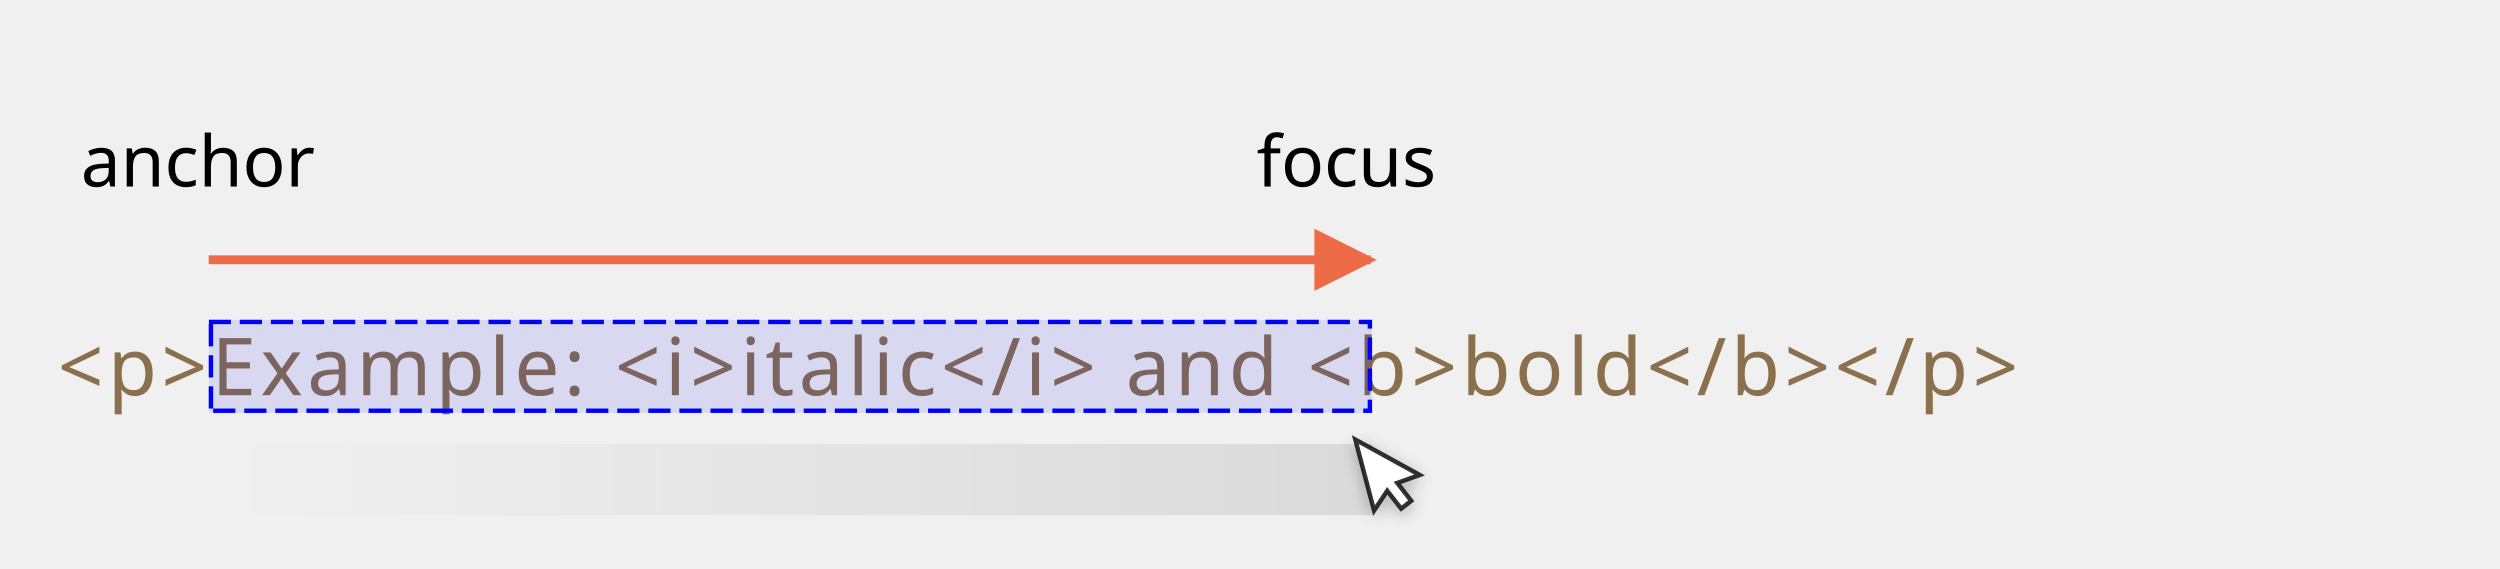
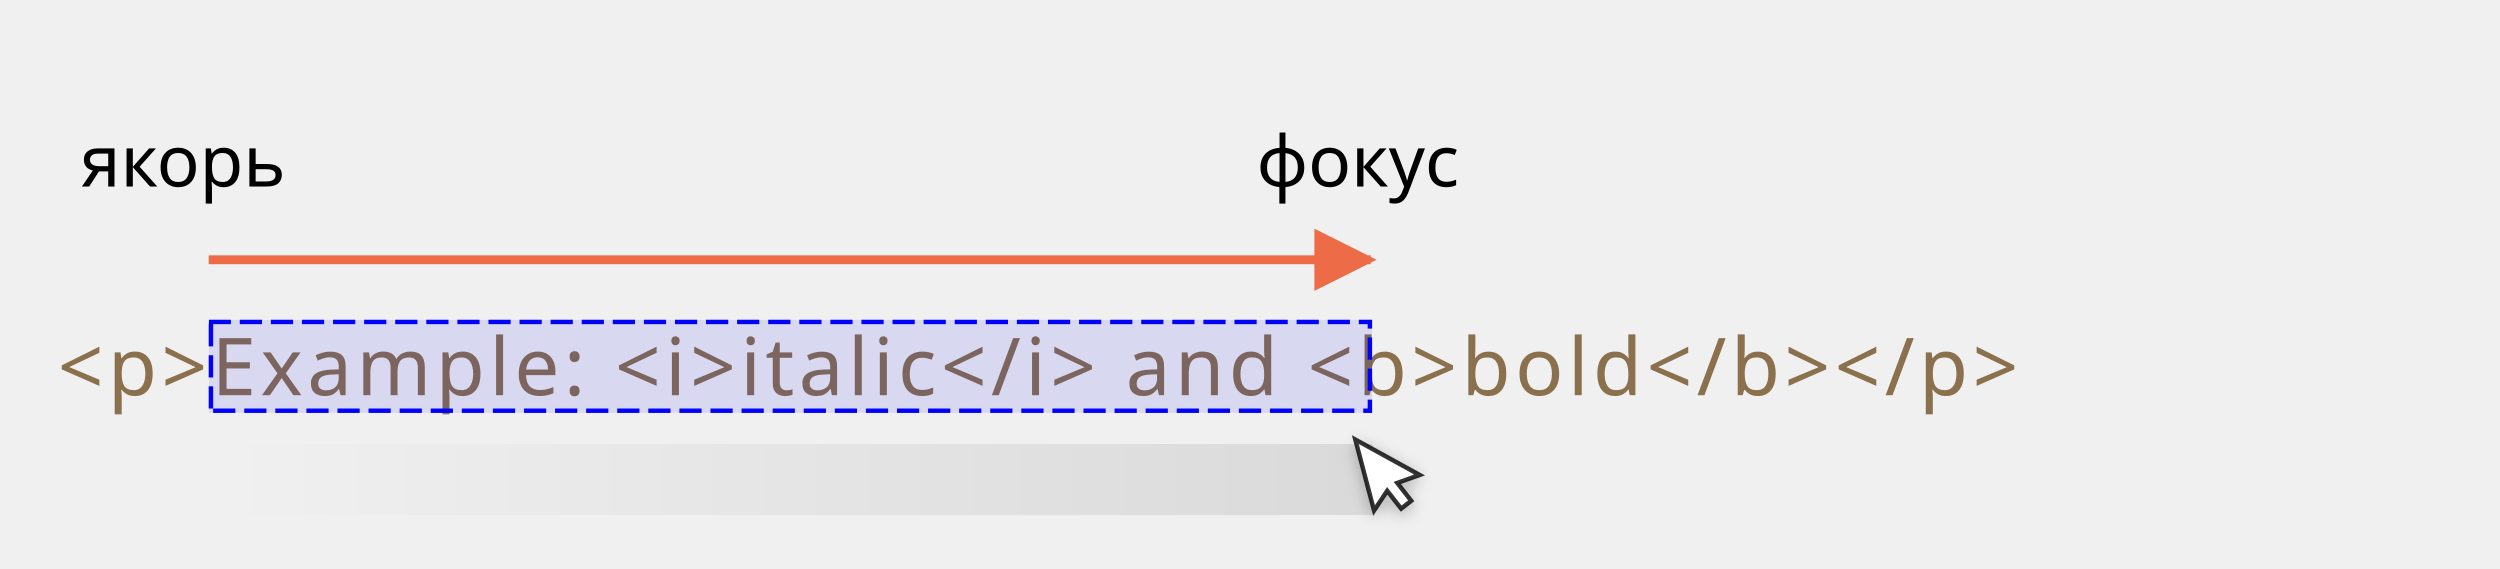
<svg xmlns="http://www.w3.org/2000/svg" xmlns:xlink="http://www.w3.org/1999/xlink" width="563px" height="128px" viewBox="0 0 563 128" version="1.1">
  <defs>
    <linearGradient x1="0%" y1="50%" x2="100%" y2="50%" id="linearGradient-1">
      <stop stop-color="#F2F2F2" offset="0%" />
      <stop stop-color="#808080" offset="100%" />
    </linearGradient>
    <rect id="path-2" x="47" y="72" width="262" height="21" />
    <mask id="mask-3" maskContentUnits="userSpaceOnUse" maskUnits="objectBoundingBox" x="0" y="0" width="262" height="21" fill="white">
      <use xlink:href="#path-2" />
    </mask>
    <polygon id="path-4" points="7.841 8.516 12.487 6.865 1.13686838e-13 0 3.64 13.776 6.366 9.668 9.63 13.845 11.104 12.693" />
    <filter x="-52.6%" y="-43.3%" width="212.1%" height="203.6%" filterUnits="objectBoundingBox" id="filter-5">
      <feMorphology radius="1" operator="dilate" in="SourceAlpha" result="shadowSpreadOuter1" />
      <feOffset dx="0" dy="1" in="shadowSpreadOuter1" result="shadowOffsetOuter1" />
      <feGaussianBlur stdDeviation="1.5" in="shadowOffsetOuter1" result="shadowBlurOuter1" />
      <feComposite in="shadowBlurOuter1" in2="SourceAlpha" operator="out" result="shadowBlurOuter1" />
      <feColorMatrix values="0 0 0 0 0   0 0 0 0 0   0 0 0 0 0  0 0 0 0.2 0" type="matrix" in="shadowBlurOuter1" />
    </filter>
  </defs>
  <g id="misc" stroke="none" stroke-width="1" fill="none" fill-rule="evenodd">
    <g id="selection-direction-forward.svg">
      <rect id="Rectangle" fill="url(#linearGradient-1)" opacity="0.2" x="47" y="100" width="262" height="16" />
      <text id="&lt;p&gt;Example:-&lt;i&gt;itali" font-family="PTMono-Regular, PT Mono" font-size="18" font-weight="normal" letter-spacing="1" fill="#8A704D">
        <tspan x="13" y="89">&lt;p&gt;Example: &lt;i&gt;italic&lt;/i&gt; and &lt;b&gt;bold&lt;/b&gt;&lt;/p&gt;</tspan>
      </text>
      <path id="Line-Copy-3" d="M308.675,59.162 L308.675,59.5 L308,59.5 L296,65.5 L296,59.5 L47,59.5 L47,57.5 L296,57.5 L296,51.5 L308,57.5 L308.675,57.5 L308.675,57.838 L310,58.5 L308.675,59.162 Z" fill="#EE6B47" fill-rule="nonzero" />
      <text id="anchor" font-family="PTMono-Regular, PT Mono" font-size="16" font-weight="normal" fill="#000000">
-         <tspan x="18.2" y="42">anchor</tspan>
+         <tspan x="18.2" y="42">якорь</tspan>
      </text>
      <text id="focus" font-family="PTMono-Regular, PT Mono" font-size="16" font-weight="normal" fill="#000000">
-         <tspan x="283" y="42">focus</tspan>
+         <tspan x="283" y="42">фокус</tspan>
      </text>
      <use id="Rectangle" stroke="#0000FF" mask="url(#mask-3)" stroke-width="2" fill-opacity="0.1" fill="#0000FF" stroke-dasharray="5,2" xlink:href="#path-2" />
      <g id="Cursor-/-Default-White" transform="translate(306, 100)">
        <g id="Rectangle-237">
          <use fill="black" fill-opacity="1" filter="url(#filter-5)" xlink:href="#path-4" />
          <path stroke-opacity="0.8" stroke="#000000" stroke-width="1" d="M8.662,8.755 L11.806,12.78 L9.544,14.547 L6.399,10.522 L3.441,14.981 L-0.781,-1 L13.703,6.963 L8.662,8.755 Z" fill="#FFFFFF" fill-rule="evenodd" />
        </g>
      </g>
    </g>
  </g>
</svg>
